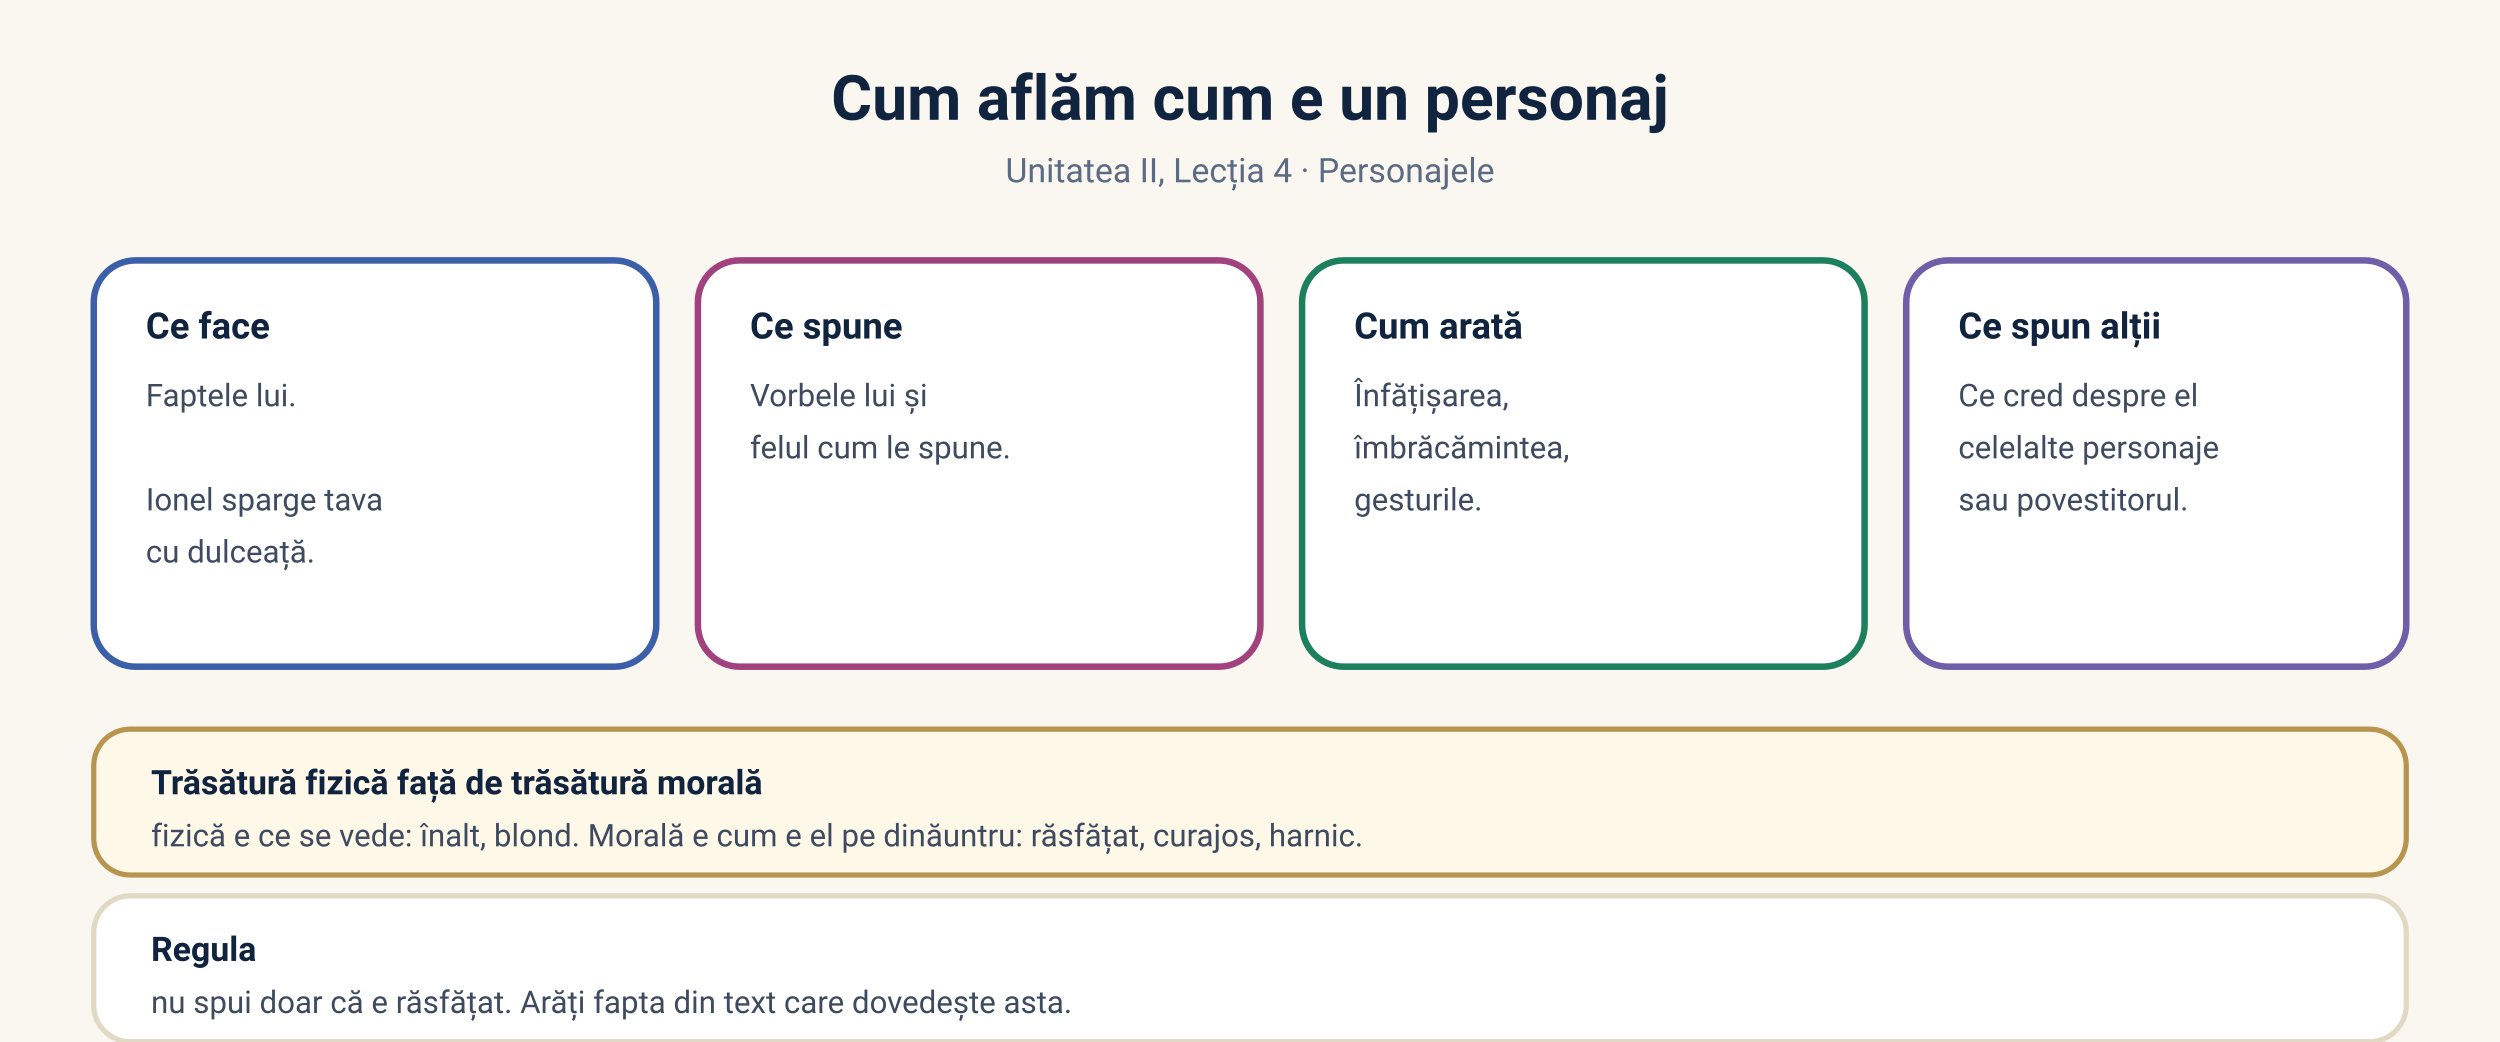
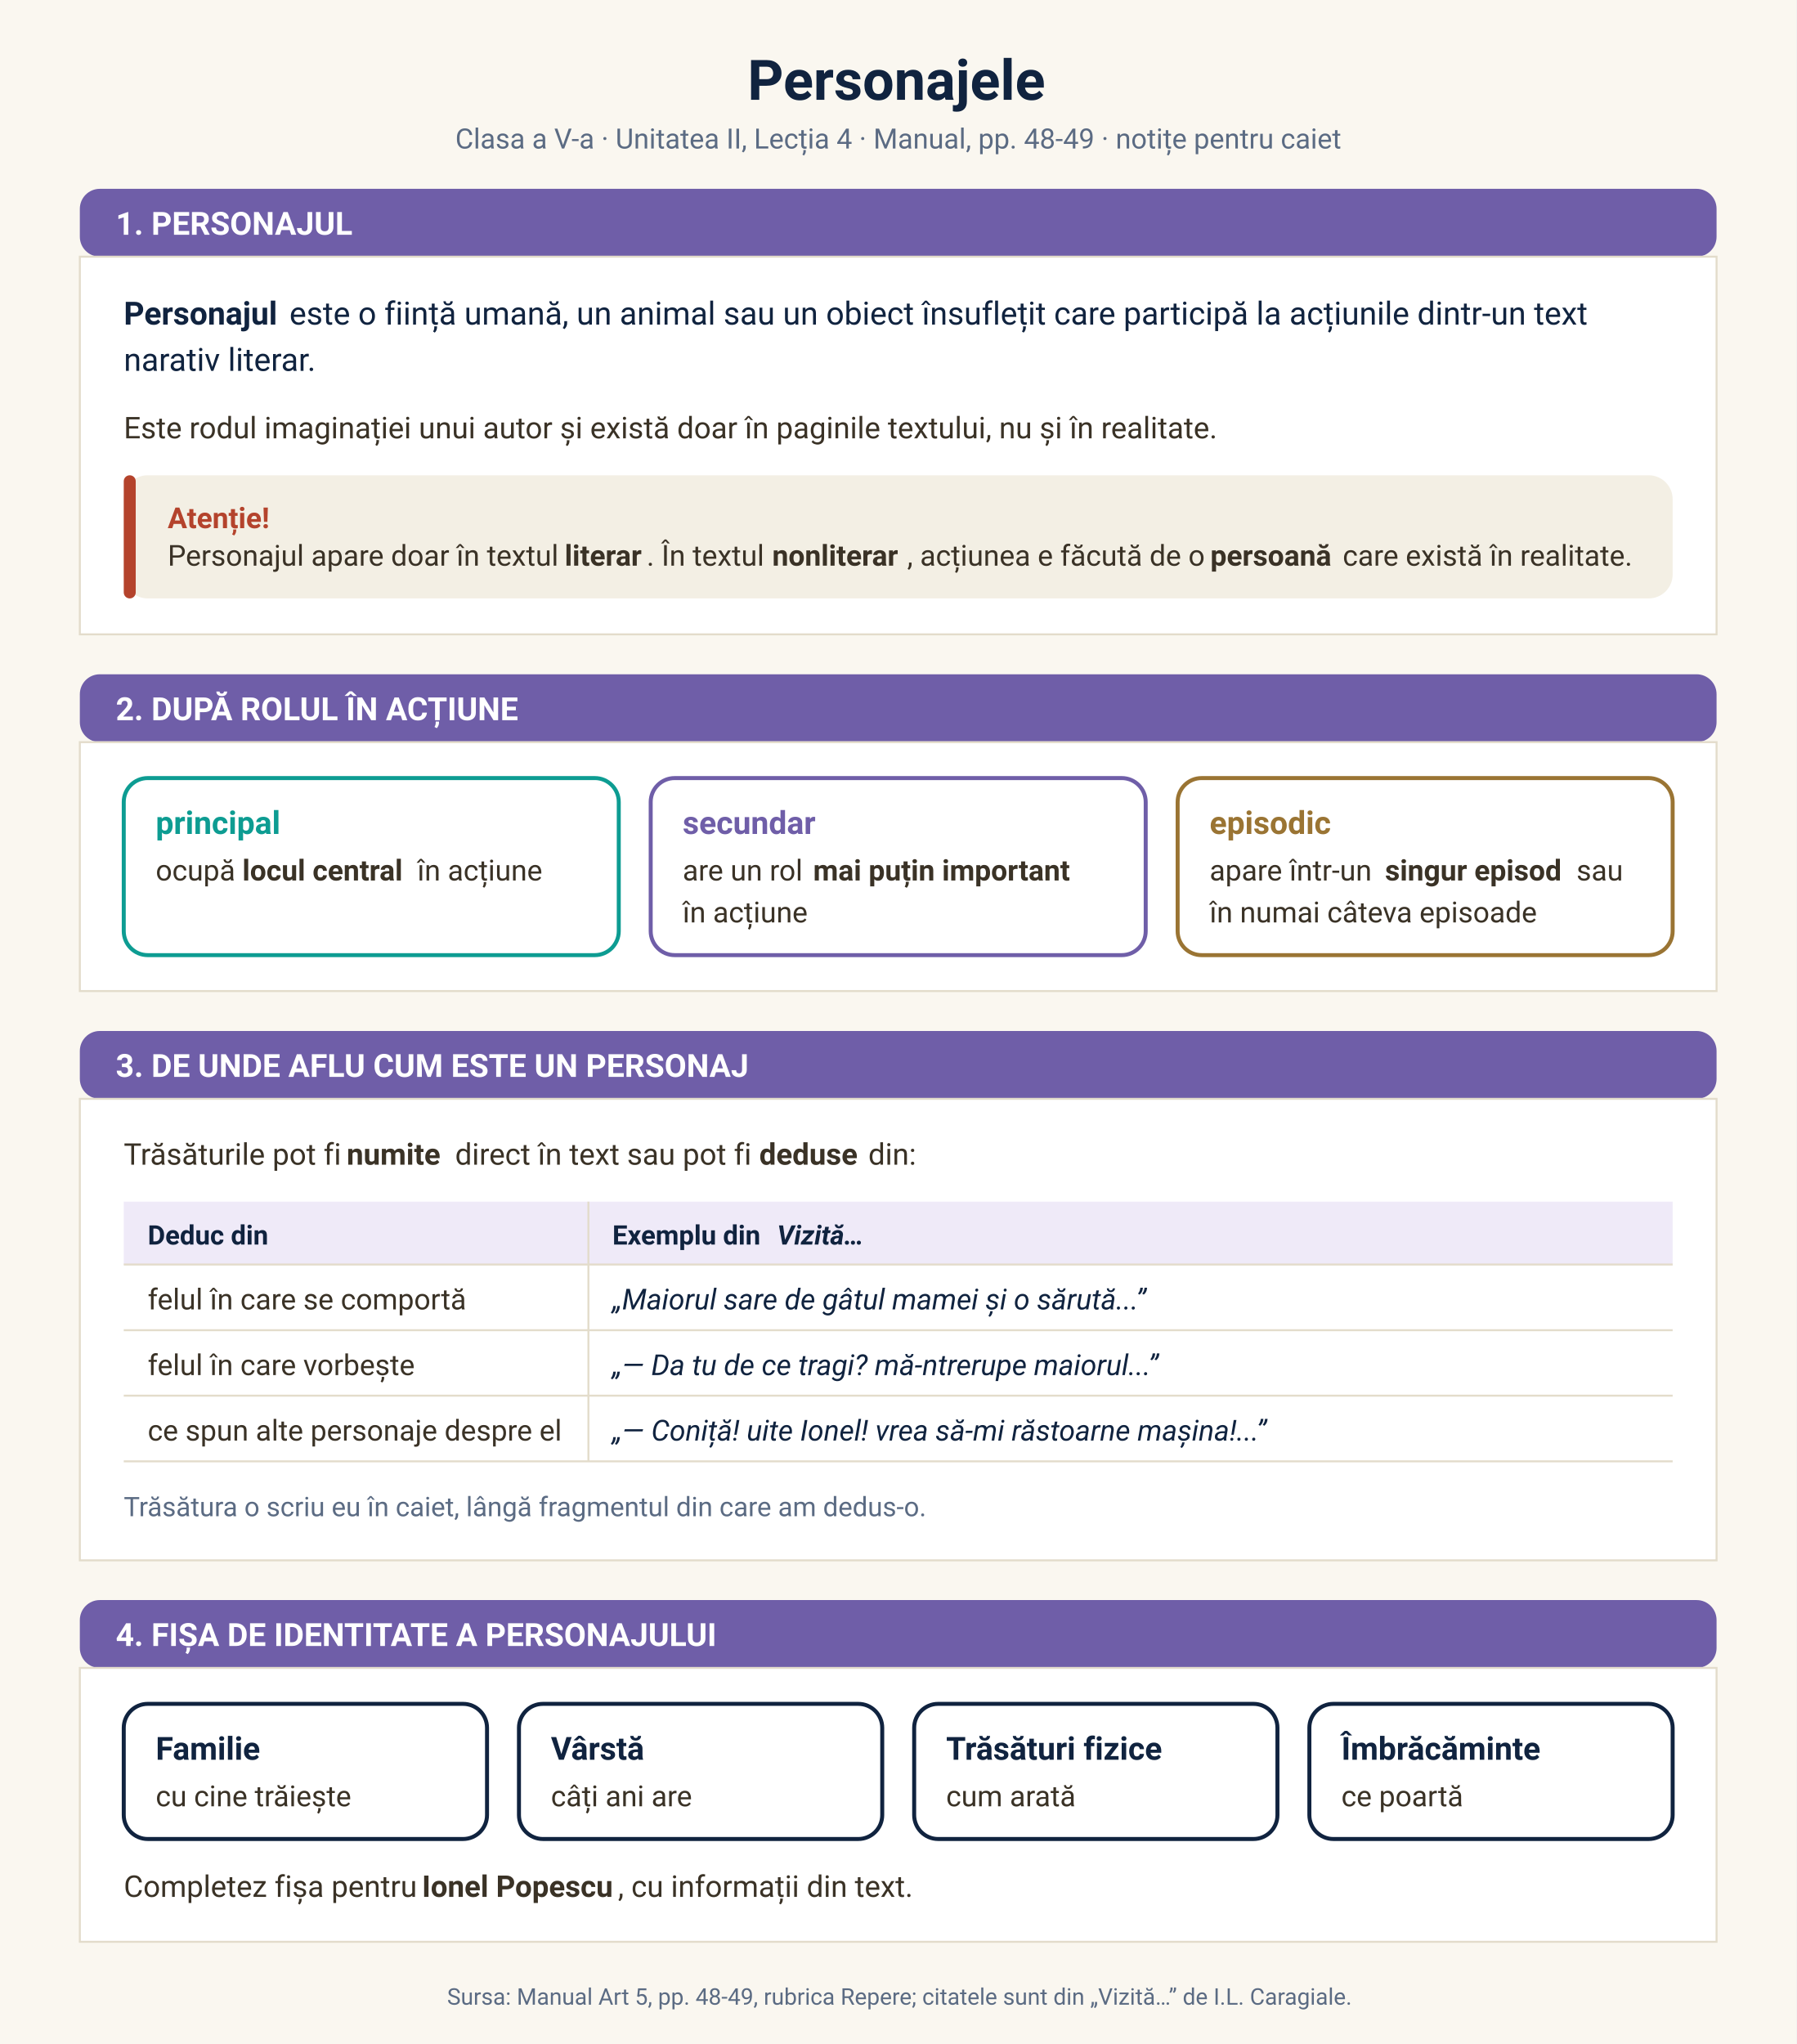
- <svg xmlns="http://www.w3.org/2000/svg" viewBox="0 0 960 400" font-family="'Segoe UI', 'Plus Jakarta Sans', -apple-system, Roboto, sans-serif">
-   <rect width="960" height="400" fill="#faf7f0" />
-   <text x="480" y="46" text-anchor="middle" font-size="24" font-weight="700" fill="#10233f">Cum aflăm cum e un personaj</text>
-   <text x="480" y="70" text-anchor="middle" font-size="13" fill="#5b6b83">Unitatea II, Lecția 4 · Personajele</text>
-   <rect x="36" y="100" width="216" height="156" rx="16" fill="#ffffff" stroke="#3b5fa8" stroke-width="2.5" />
-   <text x="56" y="130" font-size="14" font-weight="700" fill="#10233f">Ce face</text>
-   <text x="56" y="156" font-size="12" fill="#3d4a5f">Faptele lui.</text>
-   <text x="56" y="176" font-size="12" fill="#3d4a5f" />
-   <text x="56" y="196" font-size="12" fill="#3d4a5f">Ionel sparge tava</text>
-   <text x="56" y="216" font-size="12" fill="#3d4a5f">cu dulceață.</text>
-   <rect x="268" y="100" width="216" height="156" rx="16" fill="#ffffff" stroke="#a1417e" stroke-width="2.5" />
-   <text x="288" y="130" font-size="14" font-weight="700" fill="#10233f">Ce spune</text>
-   <text x="288" y="156" font-size="12" fill="#3d4a5f">Vorbele lui și</text>
-   <text x="288" y="176" font-size="12" fill="#3d4a5f">felul cum le spune.</text>
-   <rect x="500" y="100" width="216" height="156" rx="16" fill="#ffffff" stroke="#1c7f5e" stroke-width="2.5" />
-   <text x="520" y="130" font-size="14" font-weight="700" fill="#10233f">Cum arată</text>
-   <text x="520" y="156" font-size="12" fill="#3d4a5f">Înfățișarea,</text>
-   <text x="520" y="176" font-size="12" fill="#3d4a5f">îmbrăcămintea,</text>
-   <text x="520" y="196" font-size="12" fill="#3d4a5f">gesturile.</text>
-   <rect x="732" y="100" width="192" height="156" rx="16" fill="#ffffff" stroke="#6f5ea8" stroke-width="2.5" />
-   <text x="752" y="130" font-size="14" font-weight="700" fill="#10233f">Ce spun alții</text>
-   <text x="752" y="156" font-size="12" fill="#3d4a5f">Ce cred despre el</text>
-   <text x="752" y="176" font-size="12" fill="#3d4a5f">celelalte personaje</text>
-   <text x="752" y="196" font-size="12" fill="#3d4a5f">sau povestitorul.</text>
-   <rect x="36" y="280" width="888" height="56" rx="14" fill="#fef8e9" stroke="#b8944f" stroke-width="2" />
-   <text x="58" y="305" font-size="13" font-weight="700" fill="#10233f">Trăsătură fizică față de trăsătură morală</text>
-   <text x="58" y="325" font-size="12" fill="#3d4a5f">fizică e ce se vede: înalt, blond. Morală e cum e el pe dinăuntru: răsfățat, curajos, harnic.</text>
-   <rect x="36" y="344" width="888" height="56" rx="14" fill="#ffffff" stroke="#e2d9c4" stroke-width="2" />
-   <text x="58" y="369" font-size="13" font-weight="700" fill="#10233f">Regula</text>
-   <text x="58" y="389" font-size="12" fill="#3d4a5f">nu spui doar că e răsfățat. Arăți fapta din text care dovedește asta.</text>
+ <svg xmlns="http://www.w3.org/2000/svg" viewBox="0 0 900 1024" font-family="'Segoe UI', 'Plus Jakarta Sans', -apple-system, Roboto, sans-serif">
+   <rect width="900" height="1024" fill="#faf7f0" />
+   <text x="374.5" y="50.0" font-size="28" fill="#10233f" font-weight="700" textLength="150.9" lengthAdjust="spacing">Personajele</text>
+   <text x="228.1" y="74.4" font-size="14" fill="#5b6b83" textLength="443.8" lengthAdjust="spacing">Clasa a V-a · Unitatea II, Lecția 4 · Manual, pp. 48-49 · notițe pentru caiet</text>
+   <rect x="40" y="94.6" width="820" height="34" rx="10" fill="#6f5ea8" />
+   <text x="58" y="117.6" font-size="16" font-weight="700" fill="#ffffff">1. PERSONAJUL</text>
+   <rect x="40" y="128.6" width="820" height="189.2" fill="#ffffff" stroke="#e3dccb" />
+   <text x="62.0" y="162.6" font-size="16" fill="#10233f" font-weight="700" textLength="78.7" lengthAdjust="spacing">Personajul</text>
+   <text x="145.0" y="162.6" font-size="16" fill="#10233f" textLength="648.5" lengthAdjust="spacing">este o ființă umană, un animal sau un obiect însuflețit care participă la acțiunile dintr-un text</text>
+   <text x="62.0" y="185.8" font-size="16" fill="#10233f" textLength="96.6" lengthAdjust="spacing">narativ literar.</text>
+   <text x="62.0" y="219.6" font-size="15" fill="#3a3226" textLength="547.2" lengthAdjust="spacing">Este rodul imaginației unui autor și există doar în paginile textului, nu și în realitate.</text>
+   <rect x="62.0" y="238.1" width="776.0" height="61.7" rx="12" fill="#f3efe4" />
+   <rect x="62.0" y="238.1" width="6" height="61.7" rx="3" fill="#b4432c" />
+   <text x="84.0" y="264.6" font-size="14.5" fill="#b4432c" font-weight="700" textLength="54.8" lengthAdjust="spacing">Atenție!</text>
+   <text x="84.0" y="283.4" font-size="14.5" fill="#3a3226" textLength="195.0" lengthAdjust="spacing">Personajul apare doar în textul</text>
+   <text x="282.9" y="283.4" font-size="14.5" fill="#3a3226" font-weight="700" textLength="41.0" lengthAdjust="spacing">literar</text>
+   <text x="324.0" y="283.4" font-size="14.5" fill="#3a3226" textLength="59.0" lengthAdjust="spacing">. În textul</text>
+   <text x="386.9" y="283.4" font-size="14.5" fill="#3a3226" font-weight="700" textLength="67.6" lengthAdjust="spacing">nonliterar</text>
+   <text x="454.5" y="283.4" font-size="14.5" fill="#3a3226" textLength="148.0" lengthAdjust="spacing">, acțiunea e făcută de o</text>
+   <text x="606.4" y="283.4" font-size="14.5" fill="#3a3226" font-weight="700" textLength="62.4" lengthAdjust="spacing">persoană</text>
+   <text x="672.7" y="283.4" font-size="14.5" fill="#3a3226" textLength="141.2" lengthAdjust="spacing">care există în realitate.</text>
+   <rect x="40" y="337.8" width="820" height="34" rx="10" fill="#6f5ea8" />
+   <text x="58" y="360.8" font-size="16" font-weight="700" fill="#ffffff">2. DUPĂ ROLUL ÎN ACȚIUNE</text>
+   <rect x="40" y="371.8" width="820" height="124.7" fill="#ffffff" stroke="#e3dccb" />
+   <rect x="62.0" y="389.8" width="248.0" height="88.7" rx="12" fill="#ffffff" stroke="#0d9c92" stroke-width="2" />
+   <text x="78.0" y="417.8" font-size="16" fill="#0d9c92" font-weight="700" textLength="65.8" lengthAdjust="spacing">principal</text>
+   <text x="78.0" y="441.1" font-size="14.5" fill="#3a3226" textLength="39.4" lengthAdjust="spacing">ocupă</text>
+   <text x="121.4" y="441.1" font-size="14.5" fill="#3a3226" font-weight="700" textLength="83.8" lengthAdjust="spacing">locul central</text>
+   <text x="209.1" y="441.1" font-size="14.5" fill="#3a3226" textLength="62.2" lengthAdjust="spacing">în acțiune</text>
+   <rect x="326.0" y="389.8" width="248.0" height="88.7" rx="12" fill="#ffffff" stroke="#6f5ea8" stroke-width="2" />
+   <text x="342.0" y="417.8" font-size="16" fill="#6f5ea8" font-weight="700" textLength="67.8" lengthAdjust="spacing">secundar</text>
+   <text x="342.0" y="441.1" font-size="14.5" fill="#3a3226" textLength="61.5" lengthAdjust="spacing">are un rol</text>
+   <text x="407.4" y="441.1" font-size="14.5" fill="#3a3226" font-weight="700" textLength="138.8" lengthAdjust="spacing">mai puțin important</text>
+   <text x="342.0" y="462.1" font-size="14.5" fill="#3a3226" textLength="62.2" lengthAdjust="spacing">în acțiune</text>
+   <rect x="590.0" y="389.8" width="248.0" height="88.7" rx="12" fill="#ffffff" stroke="#9a7433" stroke-width="2" />
+   <text x="606.0" y="417.8" font-size="16" fill="#9a7433" font-weight="700" textLength="61.9" lengthAdjust="spacing">episodic</text>
+   <text x="606.0" y="441.1" font-size="14.5" fill="#3a3226" textLength="83.9" lengthAdjust="spacing">apare într-un</text>
+   <text x="693.9" y="441.1" font-size="14.5" fill="#3a3226" font-weight="700" textLength="92.1" lengthAdjust="spacing">singur episod</text>
+   <text x="789.8" y="441.1" font-size="14.5" fill="#3a3226" textLength="21.8" lengthAdjust="spacing">sau</text>
+   <text x="606.0" y="462.1" font-size="14.5" fill="#3a3226" textLength="162.0" lengthAdjust="spacing">în numai câteva episoade</text>
+   <rect x="40" y="516.5" width="820" height="34" rx="10" fill="#6f5ea8" />
+   <text x="58" y="539.5" font-size="16" font-weight="700" fill="#ffffff">3. DE UNDE AFLU CUM ESTE UN PERSONAJ</text>
+   <rect x="40" y="550.5" width="820" height="231.2" fill="#ffffff" stroke="#e3dccb" />
+   <text x="62.0" y="583.5" font-size="15" fill="#3a3226" textLength="107.7" lengthAdjust="spacing">Trăsăturile pot fi</text>
+   <text x="173.7" y="583.5" font-size="15" fill="#3a3226" font-weight="700" textLength="50.2" lengthAdjust="spacing">numite</text>
+   <text x="228.0" y="583.5" font-size="15" fill="#3a3226" textLength="148.3" lengthAdjust="spacing">direct în text sau pot fi</text>
+   <text x="380.4" y="583.5" font-size="15" fill="#3a3226" font-weight="700" textLength="50.5" lengthAdjust="spacing">deduse</text>
+   <text x="435.0" y="583.5" font-size="15" fill="#3a3226" textLength="24.3" lengthAdjust="spacing">din:</text>
+   <rect x="62.0" y="602.0" width="776.0" height="31.6" fill="#efeaf8" />
+   <text x="74.0" y="623.5" font-size="13.5" fill="#10233f" font-weight="700" textLength="64.5" lengthAdjust="spacing">Deduc din</text>
+   <text x="306.8" y="623.5" font-size="13.5" fill="#10233f" font-weight="700" textLength="78.8" lengthAdjust="spacing">Exemplu din</text>
+   <text x="389.3" y="623.5" font-size="13.5" fill="#10233f" font-weight="700" font-style="italic" textLength="49.7" lengthAdjust="spacing">Vizită…</text>
+   <line x1="62.0" y1="633.5" x2="838.0" y2="633.5" stroke="#e3dccb" />
+   <text x="74.0" y="656.0" font-size="14.5" fill="#3a3226" textLength="157.2" lengthAdjust="spacing">felul în care se comportă</text>
+   <text x="306.8" y="656.0" font-size="14.5" fill="#10233f" font-style="italic" textLength="269.7" lengthAdjust="spacing">„Maiorul sare de gâtul mamei și o sărută...”</text>
+   <line x1="62.0" y1="666.4" x2="838.0" y2="666.4" stroke="#e3dccb" />
+   <text x="74.0" y="688.9" font-size="14.5" fill="#3a3226" textLength="132.7" lengthAdjust="spacing">felul în care vorbește</text>
+   <text x="306.8" y="688.9" font-size="14.5" fill="#10233f" font-style="italic" textLength="285.5" lengthAdjust="spacing">„— Da tu de ce tragi? mă-ntrerupe maiorul...”</text>
+   <line x1="62.0" y1="699.2" x2="838.0" y2="699.2" stroke="#e3dccb" />
+   <text x="74.0" y="721.7" font-size="14.5" fill="#3a3226" textLength="205.2" lengthAdjust="spacing">ce spun alte personaje despre el</text>
+   <text x="306.8" y="721.7" font-size="14.5" fill="#10233f" font-style="italic" textLength="340.0" lengthAdjust="spacing">„— Coniță! uite Ionel! vrea să-mi răstoarne mașina!...”</text>
+   <line x1="62.0" y1="732.1" x2="838.0" y2="732.1" stroke="#e3dccb" />
+   <line x1="294.8" y1="602.0" x2="294.8" y2="732.1" stroke="#e3dccb" />
+   <text x="62.0" y="759.6" font-size="13.5" fill="#5b6b83" textLength="400.4" lengthAdjust="spacing">Trăsătura o scriu eu în caiet, lângă fragmentul din care am dedus-o.</text>
+   <rect x="40" y="801.6" width="820" height="34" rx="10" fill="#6f5ea8" />
+   <text x="58" y="824.6" font-size="16" font-weight="700" fill="#ffffff">4. FIȘA DE IDENTITATE A PERSONAJULUI</text>
+   <rect x="40" y="835.6" width="820" height="137.2" fill="#ffffff" stroke="#e3dccb" />
+   <rect x="62.0" y="853.6" width="182.0" height="67.7" rx="12" fill="#ffffff" stroke="#10233f" stroke-width="2" />
+   <text x="78.0" y="881.6" font-size="16" fill="#10233f" font-weight="700" textLength="53.8" lengthAdjust="spacing">Familie</text>
+   <text x="78.0" y="904.9" font-size="14.5" fill="#3a3226" textLength="95.7" lengthAdjust="spacing">cu cine trăiește</text>
+   <rect x="260.0" y="853.6" width="182.0" height="67.7" rx="12" fill="#ffffff" stroke="#10233f" stroke-width="2" />
+   <text x="276.0" y="881.6" font-size="16" fill="#10233f" font-weight="700" textLength="47.7" lengthAdjust="spacing">Vârstă</text>
+   <text x="276.0" y="904.9" font-size="14.5" fill="#3a3226" textLength="69.5" lengthAdjust="spacing">câți ani are</text>
+   <rect x="458.0" y="853.6" width="182.0" height="67.7" rx="12" fill="#ffffff" stroke="#10233f" stroke-width="2" />
+   <text x="474.0" y="881.6" font-size="16" fill="#10233f" font-weight="700" textLength="110.5" lengthAdjust="spacing">Trăsături fizice</text>
+   <text x="474.0" y="904.9" font-size="14.5" fill="#3a3226" textLength="63.5" lengthAdjust="spacing">cum arată</text>
+   <rect x="656.0" y="853.6" width="182.0" height="67.7" rx="12" fill="#ffffff" stroke="#10233f" stroke-width="2" />
+   <text x="672.0" y="881.6" font-size="16" fill="#10233f" font-weight="700" textLength="105.0" lengthAdjust="spacing">Îmbrăcăminte</text>
+   <text x="672.0" y="904.9" font-size="14.5" fill="#3a3226" textLength="60.0" lengthAdjust="spacing">ce poartă</text>
+   <text x="62.0" y="950.3" font-size="15" fill="#3a3226" textLength="145.3" lengthAdjust="spacing">Completez fișa pentru</text>
+   <text x="211.4" y="950.3" font-size="15" fill="#3a3226" font-weight="700" textLength="98.2" lengthAdjust="spacing">Ionel Popescu</text>
+   <text x="309.6" y="950.3" font-size="15" fill="#3a3226" textLength="147.9" lengthAdjust="spacing">, cu informații din text.</text>
+   <text x="224.0" y="1004.3" font-size="11.5" fill="#5b6b83" textLength="452.0" lengthAdjust="spacing">Sursa: Manual Art 5, pp. 48-49, rubrica Repere; citatele sunt din „Vizită…” de I.L. Caragiale.</text>
</svg>
